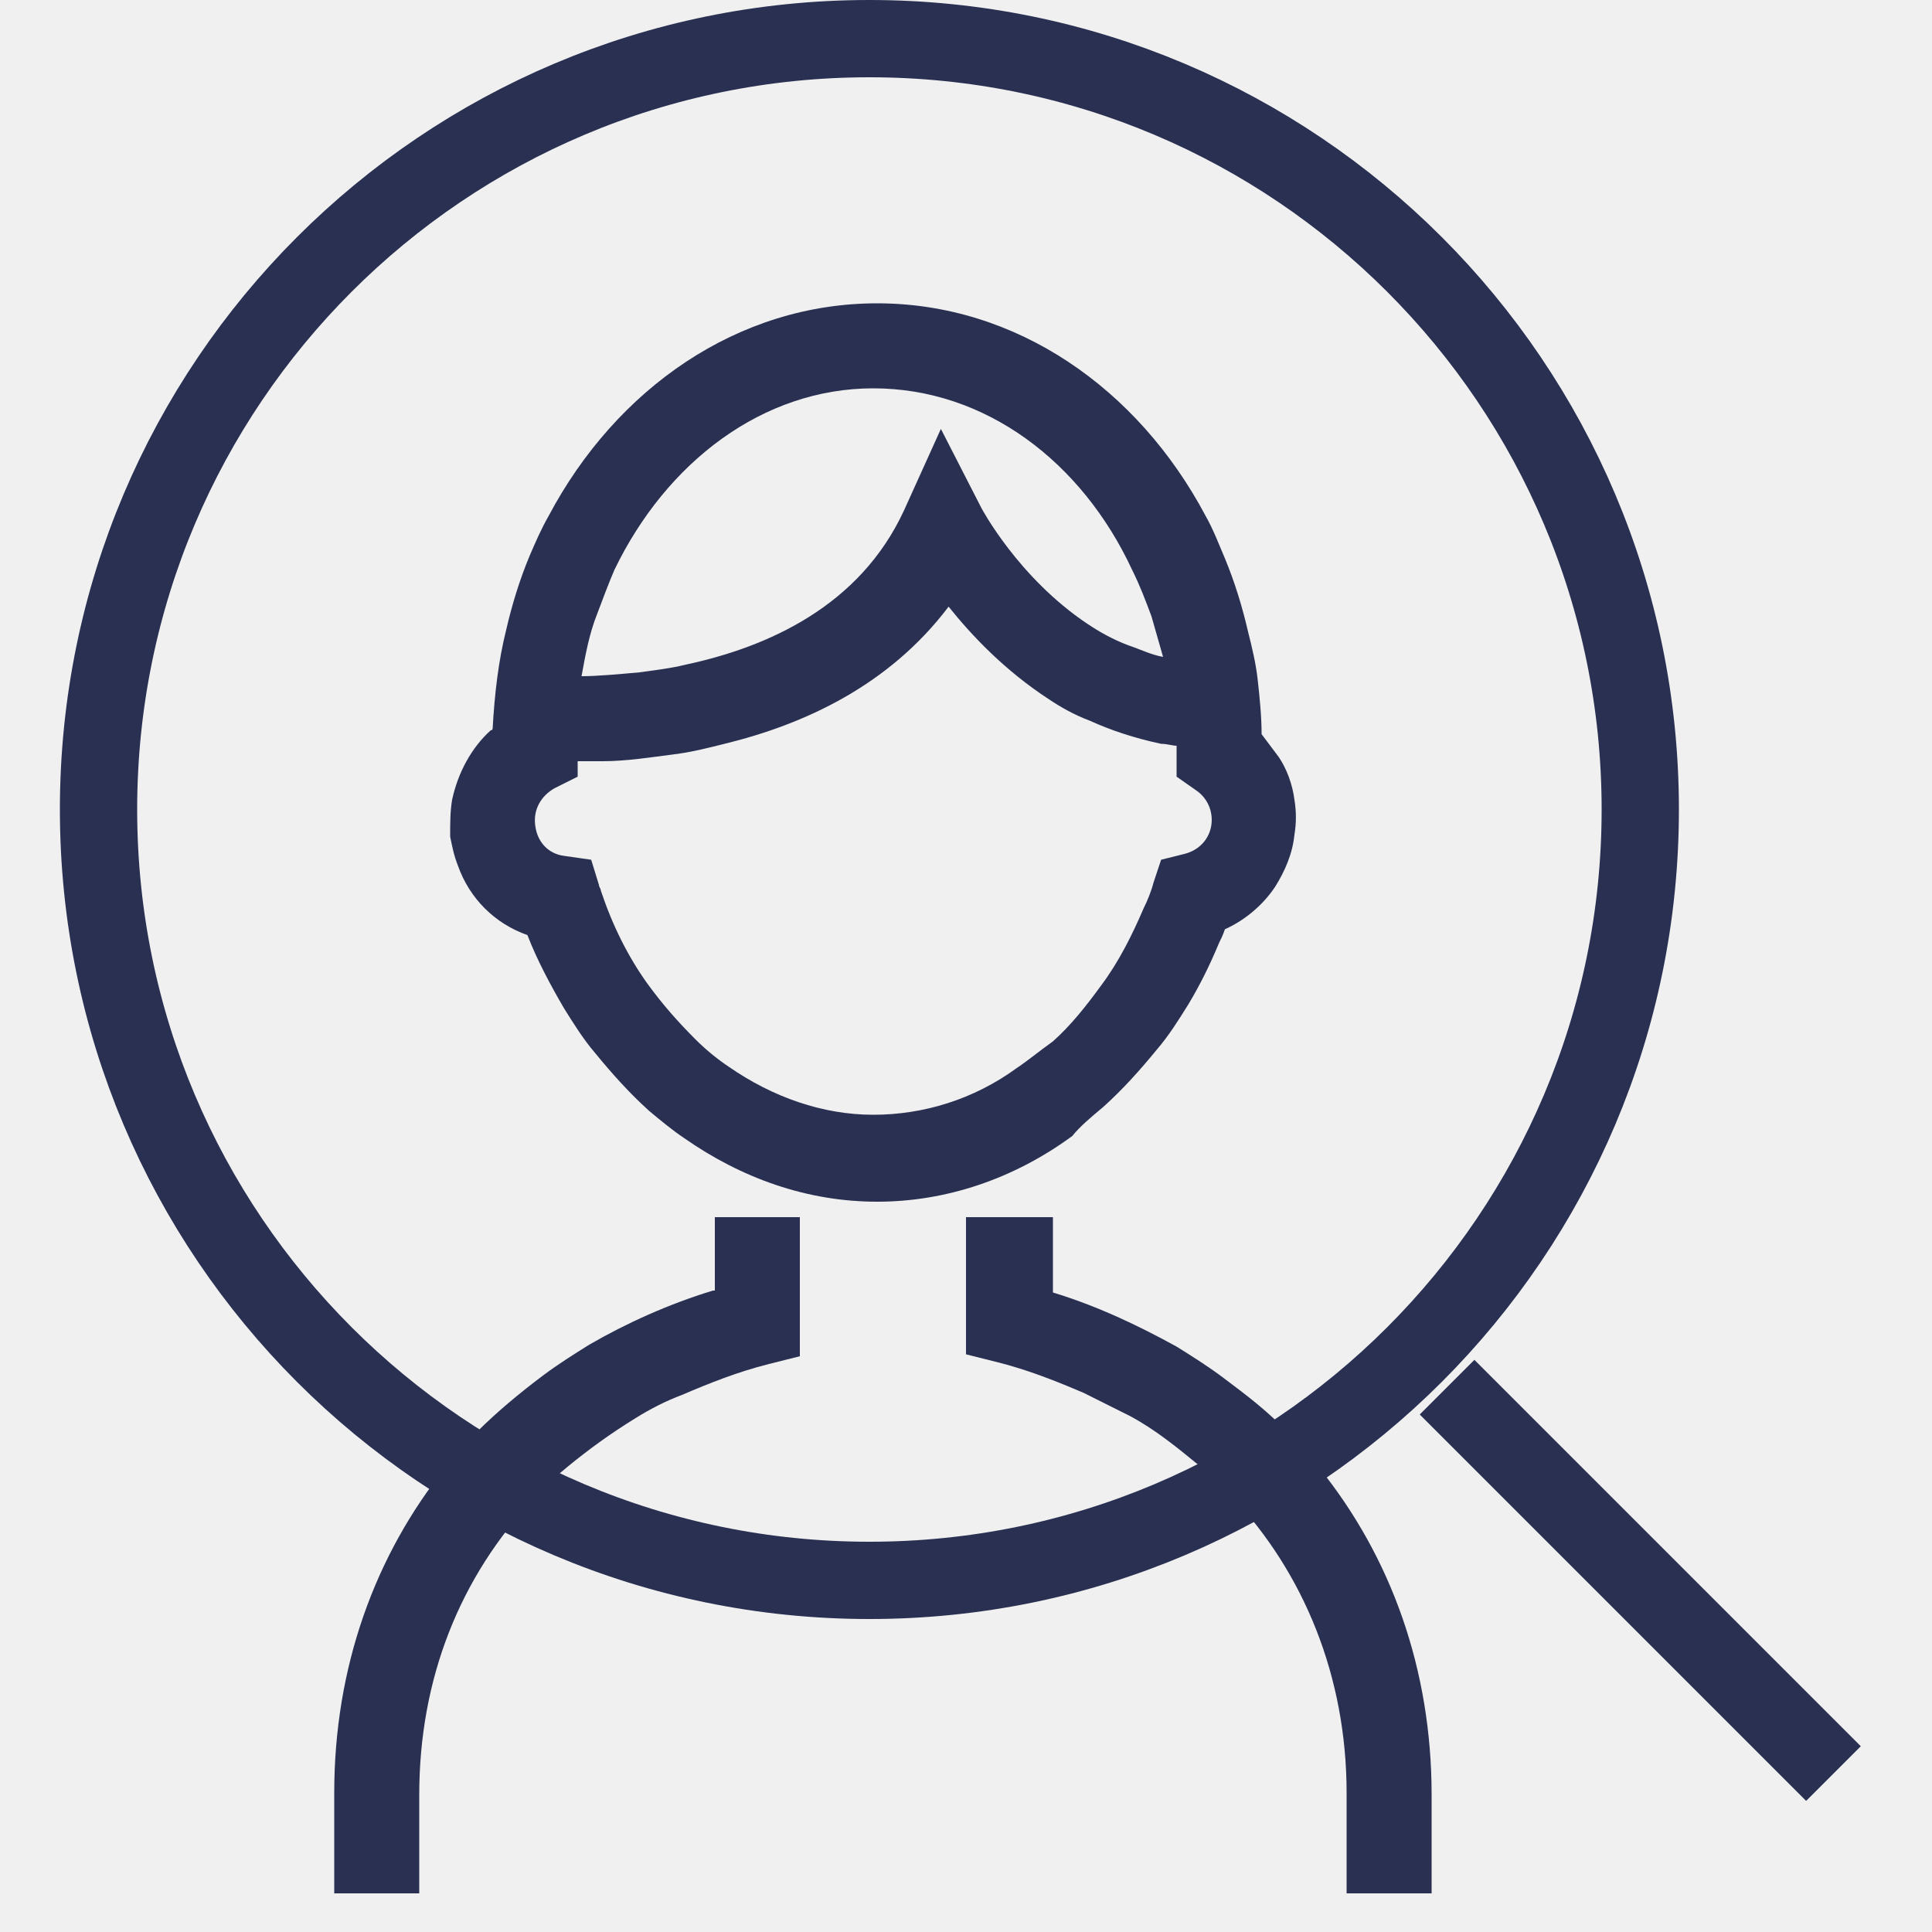
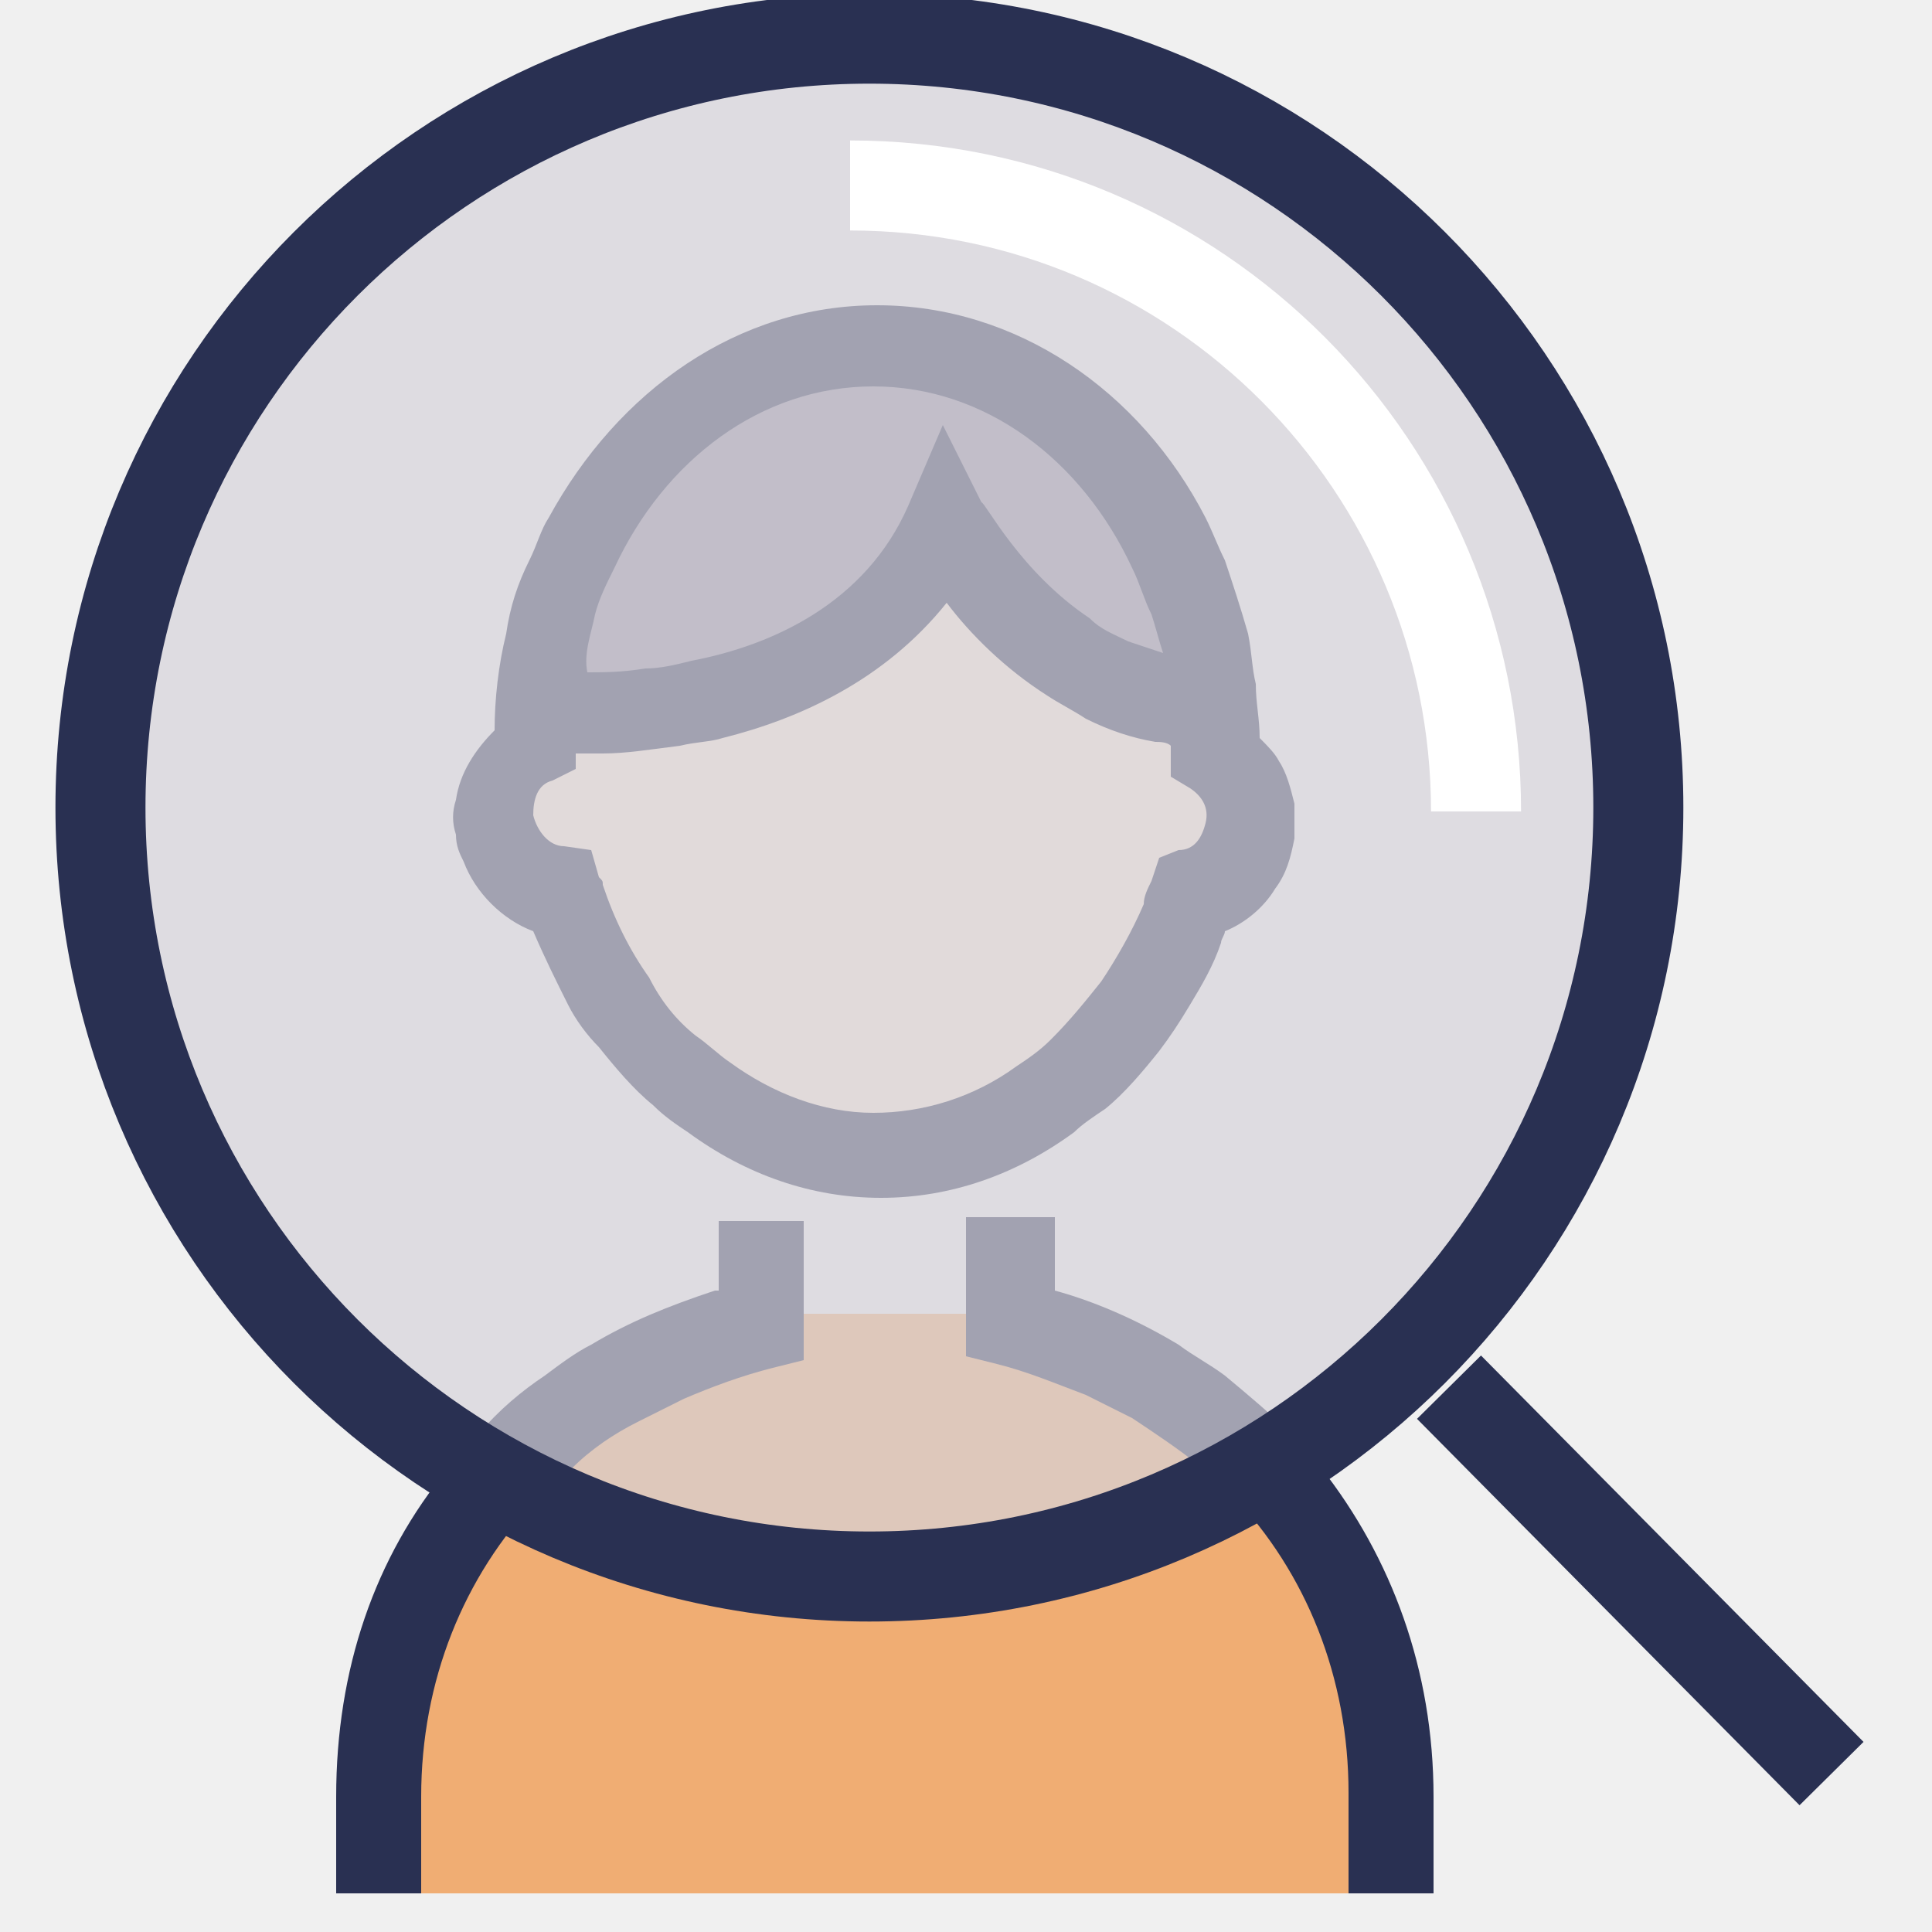
- <svg xmlns="http://www.w3.org/2000/svg" version="1.1" id="Layer_1" x="0px" y="0px" viewBox="0 0 100 100" style="enable-background:new 0 0 100 100;" xml:space="preserve">
+ <svg xmlns="http://www.w3.org/2000/svg" version="1.1" id="Layer_1" x="0px" y="0px" viewBox="0 0 50 50" style="enable-background:new 0 0 50 50;" xml:space="preserve">
  <style type="text/css">
- 	.st0{fill:none;stroke:#293052;stroke-width:3.642;stroke-miterlimit:10;}
- 	.st1{fill:none;stroke:#293052;stroke-width:4;stroke-miterlimit:10;}
- 	.st2{fill:none;stroke:#293052;stroke-width:3.17;stroke-miterlimit:10;}
- 	.st3{fill:none;stroke:#293052;stroke-width:3.813;stroke-miterlimit:10;}
- 	.st4{fill:none;stroke:#293052;stroke-width:4.17;stroke-miterlimit:10;}
- 	.st5{fill:#293052;}
- 	.st6{fill:none;stroke:#293052;stroke-width:3.182;stroke-miterlimit:10;}
+ 	.st0{fill:#D5D3DA;}
+ 	.st1{fill:none;stroke:#293052;stroke-width:1.812;stroke-miterlimit:10;}
+ 	.st2{fill:none;stroke:#293052;stroke-width:1.99;stroke-miterlimit:10;}
+ 	.st3{fill:#FCF0E5;}
+ 	.st4{fill:none;stroke:#293052;stroke-width:1.492;stroke-miterlimit:10;}
+ 	.st5{fill:#FCEBDB;}
+ 	.st6{fill:#F5C69A;}
+ 	.st7{fill:none;stroke:#E88024;stroke-width:0.995;stroke-miterlimit:10;}
+ 	.st8{fill:#FFFFFF;stroke:#293052;stroke-width:1.99;stroke-miterlimit:10;}
+ 	.st9{fill:none;stroke:#E88024;stroke-width:1.99;stroke-miterlimit:10;}
+ 	.st10{fill:none;stroke:#F5C69A;stroke-width:0.722;stroke-miterlimit:10;}
+ 	.st11{fill:#E88024;}
+ 	.st12{fill:none;stroke:#293052;stroke-width:2.032;stroke-miterlimit:10;}
+ 	.st13{fill:#FFFFFF;stroke:#293052;stroke-width:2.032;stroke-miterlimit:10;}
+ 	.st14{fill:none;stroke:#EC954A;stroke-width:2.032;stroke-miterlimit:10;}
+ 	.st15{fill:none;stroke:#F0AD73;stroke-width:2.032;stroke-miterlimit:10;}
+ 	.st16{fill:#F0AD73;}
+ 	.st17{fill:#928EA1;}
+ 	.st18{fill:#293052;}
+ 	.st19{fill:none;stroke:#293052;stroke-width:2.33;stroke-miterlimit:10;}
+ 	.st20{opacity:0.7;fill:#D5D3DA;}
+ 	.st21{fill:none;stroke:#FFFFFF;stroke-width:2.33;stroke-miterlimit:10;}
+ 	.st22{fill:#FAE0C8;}
+ 	.st23{fill:none;stroke:#293052;stroke-width:2;stroke-miterlimit:10;}
+ 	.st24{fill:none;stroke:#293052;stroke-width:1.591;stroke-miterlimit:10;}
+ 	.st25{fill:none;stroke:#F5C69A;stroke-width:2;stroke-miterlimit:10;}
+ 	.st26{fill:none;stroke:#E88024;stroke-width:2;stroke-miterlimit:10;}
+ 	.st27{fill:#E0DEE3;}
+ 	.st28{fill:none;stroke:#293052;stroke-width:2;stroke-miterlimit:10;}
+ 	.st29{fill:none;stroke:#FFFFFF;stroke-width:1.36;stroke-miterlimit:10;}
+ 	.st30{fill:#EDECEF;}
+ 	.st31{fill:none;stroke:#293052;stroke-width:1.869;stroke-miterlimit:10;}
+ 	.st32{fill:#EC954A;stroke:#293052;stroke-width:1.915;stroke-miterlimit:10;}
</style>
  <g>
    <g>
+       <path class="st16" d="M9.6,49c0,0-1.9-12.9,11-15H25c0,0,11.5,1,11.1,15H9.6z" />
+       <path class="st17" d="M14.2,18.6c0,0-0.6-8.5,9-9.7c0,0,7.4,0.5,8.1,9.7c0,0-3.2,0.5-7-4.8C24.3,13.8,22.3,18.9,14.2,18.6z" />
+       <path class="st5" d="M24.3,13.8c0,0-2.1,4.8-10.1,4.8l-0.4,0.8c0,0-2.6,2.3,0.5,3.8c0,0,2.6,6.9,8.3,6.9c0,0,7-0.8,8.1-6.9    c0,0,2.7-1,0.6-3.7v-0.8C31.3,18.6,26.8,18.1,24.3,13.8z" />
      <g>
-         <path class="st5" d="M57.1,57.3c1-0.9,1.9-1.9,2.8-3c0.6-0.7,1.1-1.5,1.6-2.3c0.6-1,1.1-2,1.6-3.2c0.1-0.2,0.2-0.4,0.3-0.7     c1.1-0.5,2-1.3,2.6-2.2c0.5-0.8,0.9-1.7,1-2.7c0.1-0.6,0.1-1.2,0-1.8c-0.1-0.8-0.4-1.6-0.8-2.2c-0.3-0.4-0.6-0.8-0.9-1.2     c0-0.9-0.1-1.9-0.2-2.8c-0.1-0.9-0.3-1.7-0.5-2.5c-0.3-1.3-0.7-2.6-1.2-3.8c-0.3-0.7-0.6-1.5-1-2.2c-3.5-6.6-9.8-11-17-11     c-7.2,0-13.5,4.4-17,11c-0.4,0.7-0.7,1.4-1,2.1c-0.5,1.2-0.9,2.5-1.2,3.8c-0.4,1.6-0.6,3.3-0.7,5.1c0,0,0,0.1-0.1,0.1     c-1,0.9-1.7,2.2-2,3.6c-0.1,0.6-0.1,1.2-0.1,1.9c0.1,0.5,0.2,1,0.4,1.5c0.6,1.7,1.9,3,3.6,3.6c0.5,1.3,1.2,2.6,1.9,3.8     c0.5,0.8,1,1.6,1.6,2.3c0.9,1.1,1.8,2.1,2.8,3c0.6,0.5,1.2,1,1.8,1.4c3,2.1,6.4,3.3,10,3.3c3.6,0,7.1-1.2,10.1-3.4     C55.9,58.3,56.5,57.8,57.1,57.3z M30.9,31.8c0.3-0.8,0.6-1.6,0.9-2.3c2.7-5.6,7.7-9.4,13.4-9.4c5.8,0,10.8,3.8,13.4,9.4     c0.4,0.8,0.7,1.6,1,2.4c0.2,0.7,0.4,1.4,0.6,2.1c-0.6-0.1-1.2-0.4-1.8-0.6c-0.8-0.3-1.5-0.7-2.1-1.1c-3.6-2.4-5.5-6-5.5-6     l-2.1-4.1l-1.9,4.2c-2.3,5-7.1,7.1-11.3,8c-0.8,0.2-1.7,0.3-2.4,0.4c-1.1,0.1-2.2,0.2-3,0.2C30.3,33.9,30.5,32.8,30.9,31.8z      M52.6,55.3c-2.2,1.6-4.8,2.4-7.4,2.4c-2.6,0-5.2-0.9-7.5-2.5c-0.6-0.4-1.2-0.9-1.7-1.4c-0.9-0.9-1.7-1.8-2.5-2.9     c-1-1.4-1.8-3-2.4-4.8c0-0.1-0.1-0.2-0.1-0.3l-0.4-1.3l-1.4-0.2c-0.8-0.1-1.4-0.7-1.5-1.6c-0.1-0.8,0.3-1.5,1-1.9v0l1.2-0.6     l0-0.8c0.4,0,0.8,0,1.3,0c1.2,0,2.5-0.2,4-0.4c0.7-0.1,1.5-0.3,2.3-0.5c4.1-1,8.5-3,11.6-7.1c1.2,1.5,2.9,3.3,5.2,4.8     c0.6,0.4,1.3,0.8,2.1,1.1c1.1,0.5,2.3,0.9,3.7,1.2c0.3,0,0.6,0.1,0.8,0.1c0,0,0,0,0,0.1l0,1.5l1,0.7c0.6,0.4,0.9,1.1,0.8,1.8     c0,0,0,0,0,0c-0.1,0.7-0.6,1.3-1.4,1.5l-1.2,0.3l-0.4,1.2c-0.1,0.4-0.3,0.9-0.5,1.3c-0.6,1.4-1.3,2.8-2.2,4     c-0.8,1.1-1.6,2.1-2.5,2.9C53.8,54.4,53.2,54.9,52.6,55.3z" />
+         <path class="st18" d="M28.6,28.7c0.5-0.4,1-1,1.4-1.5c0.3-0.4,0.5-0.7,0.8-1.2c0.3-0.5,0.6-1,0.8-1.6c0-0.1,0.1-0.2,0.1-0.3     c0.5-0.2,1-0.6,1.3-1.1c0.3-0.4,0.4-0.8,0.5-1.3c0-0.3,0-0.6,0-0.9c-0.1-0.4-0.2-0.8-0.4-1.1c-0.1-0.2-0.3-0.4-0.5-0.6     c0-0.5-0.1-0.9-0.1-1.4c-0.1-0.4-0.1-0.8-0.2-1.3c-0.2-0.7-0.4-1.3-0.6-1.9c-0.2-0.4-0.3-0.7-0.5-1.1c-1.7-3.3-4.9-5.5-8.5-5.5     c-3.6,0-6.7,2.2-8.5,5.5c-0.2,0.3-0.3,0.7-0.5,1.1c-0.3,0.6-0.5,1.2-0.6,1.9c-0.2,0.8-0.3,1.7-0.3,2.5c0,0,0,0,0,0     c-0.5,0.5-0.9,1.1-1,1.8c-0.1,0.3-0.1,0.6,0,0.9c0,0.3,0.1,0.5,0.2,0.7c0.3,0.8,1,1.5,1.8,1.8c0.3,0.7,0.6,1.3,0.9,1.9     c0.2,0.4,0.5,0.8,0.8,1.1c0.4,0.5,0.9,1.1,1.4,1.5c0.3,0.3,0.6,0.5,0.9,0.7c1.5,1.1,3.2,1.7,5,1.7c1.8,0,3.5-0.6,5-1.7     C28,29.1,28.3,28.9,28.6,28.7z M15.4,15.9c0.1-0.4,0.3-0.8,0.5-1.2c1.3-2.8,3.8-4.7,6.7-4.7c2.9,0,5.4,1.9,6.7,4.7     c0.2,0.4,0.3,0.8,0.5,1.2c0.1,0.3,0.2,0.7,0.3,1c-0.3-0.1-0.6-0.2-0.9-0.3c-0.4-0.2-0.7-0.3-1-0.6c-1.8-1.2-2.7-3-2.8-3l-1-2     l-0.9,2.1c-1.1,2.5-3.5,3.6-5.6,4c-0.4,0.1-0.8,0.2-1.2,0.2c-0.6,0.1-1.1,0.1-1.5,0.1C15.1,16.9,15.3,16.4,15.4,15.9z M26.3,27.6     c-1.1,0.8-2.4,1.2-3.7,1.2c-1.3,0-2.6-0.5-3.7-1.3c-0.3-0.2-0.6-0.5-0.9-0.7c-0.5-0.4-0.9-0.9-1.2-1.5c-0.5-0.7-0.9-1.5-1.2-2.4     c0-0.1,0-0.1-0.1-0.2l-0.2-0.7l-0.7-0.1c-0.4,0-0.7-0.4-0.8-0.8c0-0.4,0.1-0.8,0.5-0.9v0l0.6-0.3l0-0.4c0.2,0,0.4,0,0.7,0     c0.6,0,1.2-0.1,2-0.2c0.4-0.1,0.8-0.1,1.1-0.2c2-0.5,4.2-1.5,5.8-3.5c0.6,0.8,1.5,1.7,2.6,2.4c0.3,0.2,0.7,0.4,1,0.6     c0.6,0.3,1.2,0.5,1.8,0.6c0.1,0,0.3,0,0.4,0.1c0,0,0,0,0,0l0,0.8l0.5,0.3c0.3,0.2,0.5,0.5,0.4,0.9c0,0,0,0,0,0     c-0.1,0.4-0.3,0.7-0.7,0.7L30,22.2l-0.2,0.6c-0.1,0.2-0.2,0.4-0.2,0.6c-0.3,0.7-0.7,1.4-1.1,2c-0.4,0.5-0.8,1-1.3,1.5     C26.9,27.2,26.6,27.4,26.3,27.6z" />
      </g>
      <g>
-         <path class="st5" d="M36.9,66.8c-2.3,0.7-4.5,1.7-6.4,2.8c-0.8,0.5-1.6,1-2.4,1.6c-1.2,0.9-2.4,1.9-3.4,2.9     c-0.6,0.6-1.1,1.2-1.6,1.8c-3.7,4.6-5.8,10.4-5.8,16.9V98h4.4v-5.1c0-6,2.1-11.3,6-15.4c0.5-0.6,1.1-1.1,1.7-1.6     c1.1-0.9,2.2-1.7,3.5-2.5c0.8-0.5,1.6-0.9,2.4-1.2c1.4-0.6,2.9-1.2,4.5-1.6l1.6-0.4V63h-4.4V66.8z" />
+         <path class="st18" d="M18.5,33.4c-1.2,0.4-2.2,0.8-3.2,1.4c-0.4,0.2-0.8,0.5-1.2,0.8c-0.6,0.4-1.2,0.9-1.7,1.5     c-0.3,0.3-0.6,0.6-0.8,0.9c-1.9,2.3-2.9,5.2-2.9,8.5V49h2.2v-2.5c0-3,1.1-5.7,3-7.7c0.3-0.3,0.6-0.6,0.9-0.8     c0.5-0.5,1.1-0.9,1.7-1.2c0.4-0.2,0.8-0.4,1.2-0.6c0.7-0.3,1.5-0.6,2.3-0.8l0.8-0.2v-3.6h-2.2V33.4z" />
      </g>
      <g>
-         <path class="st5" d="M68.3,76c-0.5-0.6-1.1-1.3-1.6-1.8c-1-1.1-2.2-2-3.4-2.9c-0.8-0.6-1.6-1.1-2.4-1.6c-2-1.1-4.1-2.1-6.4-2.8     V63H50v7.1l1.6,0.4c1.6,0.4,3.1,1,4.5,1.6c0.8,0.4,1.6,0.8,2.4,1.2c1.3,0.7,2.4,1.6,3.5,2.5c0.6,0.5,1.2,1.1,1.7,1.6     c3.8,4,6,9.4,6,15.4V98h4.4v-5.1C74.1,86.4,72,80.6,68.3,76z" />
+         <path class="st18" d="M34.2,38c-0.3-0.3-0.5-0.6-0.8-0.9c-0.5-0.5-1.1-1-1.7-1.5c-0.4-0.3-0.8-0.5-1.2-0.8     c-1-0.6-2.1-1.1-3.2-1.4v-1.9H25v3.6l0.8,0.2c0.8,0.2,1.5,0.5,2.3,0.8c0.4,0.2,0.8,0.4,1.2,0.6c0.6,0.4,1.2,0.8,1.7,1.2     c0.3,0.3,0.6,0.5,0.9,0.8c1.9,2,3,4.7,3,7.7V49h2.2v-2.5C37.1,43.2,36,40.3,34.2,38z" />
      </g>
    </g>
    <g>
-       <line class="st1" x1="74.9" y1="71.8" x2="94.9" y2="91.8" />
-       <circle class="st1" cx="45" cy="41.9" r="39.9" />
+       <line class="st19" x1="37.5" y1="35.9" x2="47.4" y2="45.9" />
+       <circle class="st20" cx="22.5" cy="20.9" r="19.9" />
+       <circle class="st19" cx="22.5" cy="20.9" r="19.9" />
+       <path class="st21" d="M22,4.8c9,0,16.2,7.3,16.2,16.2" />
    </g>
  </g>
</svg>
